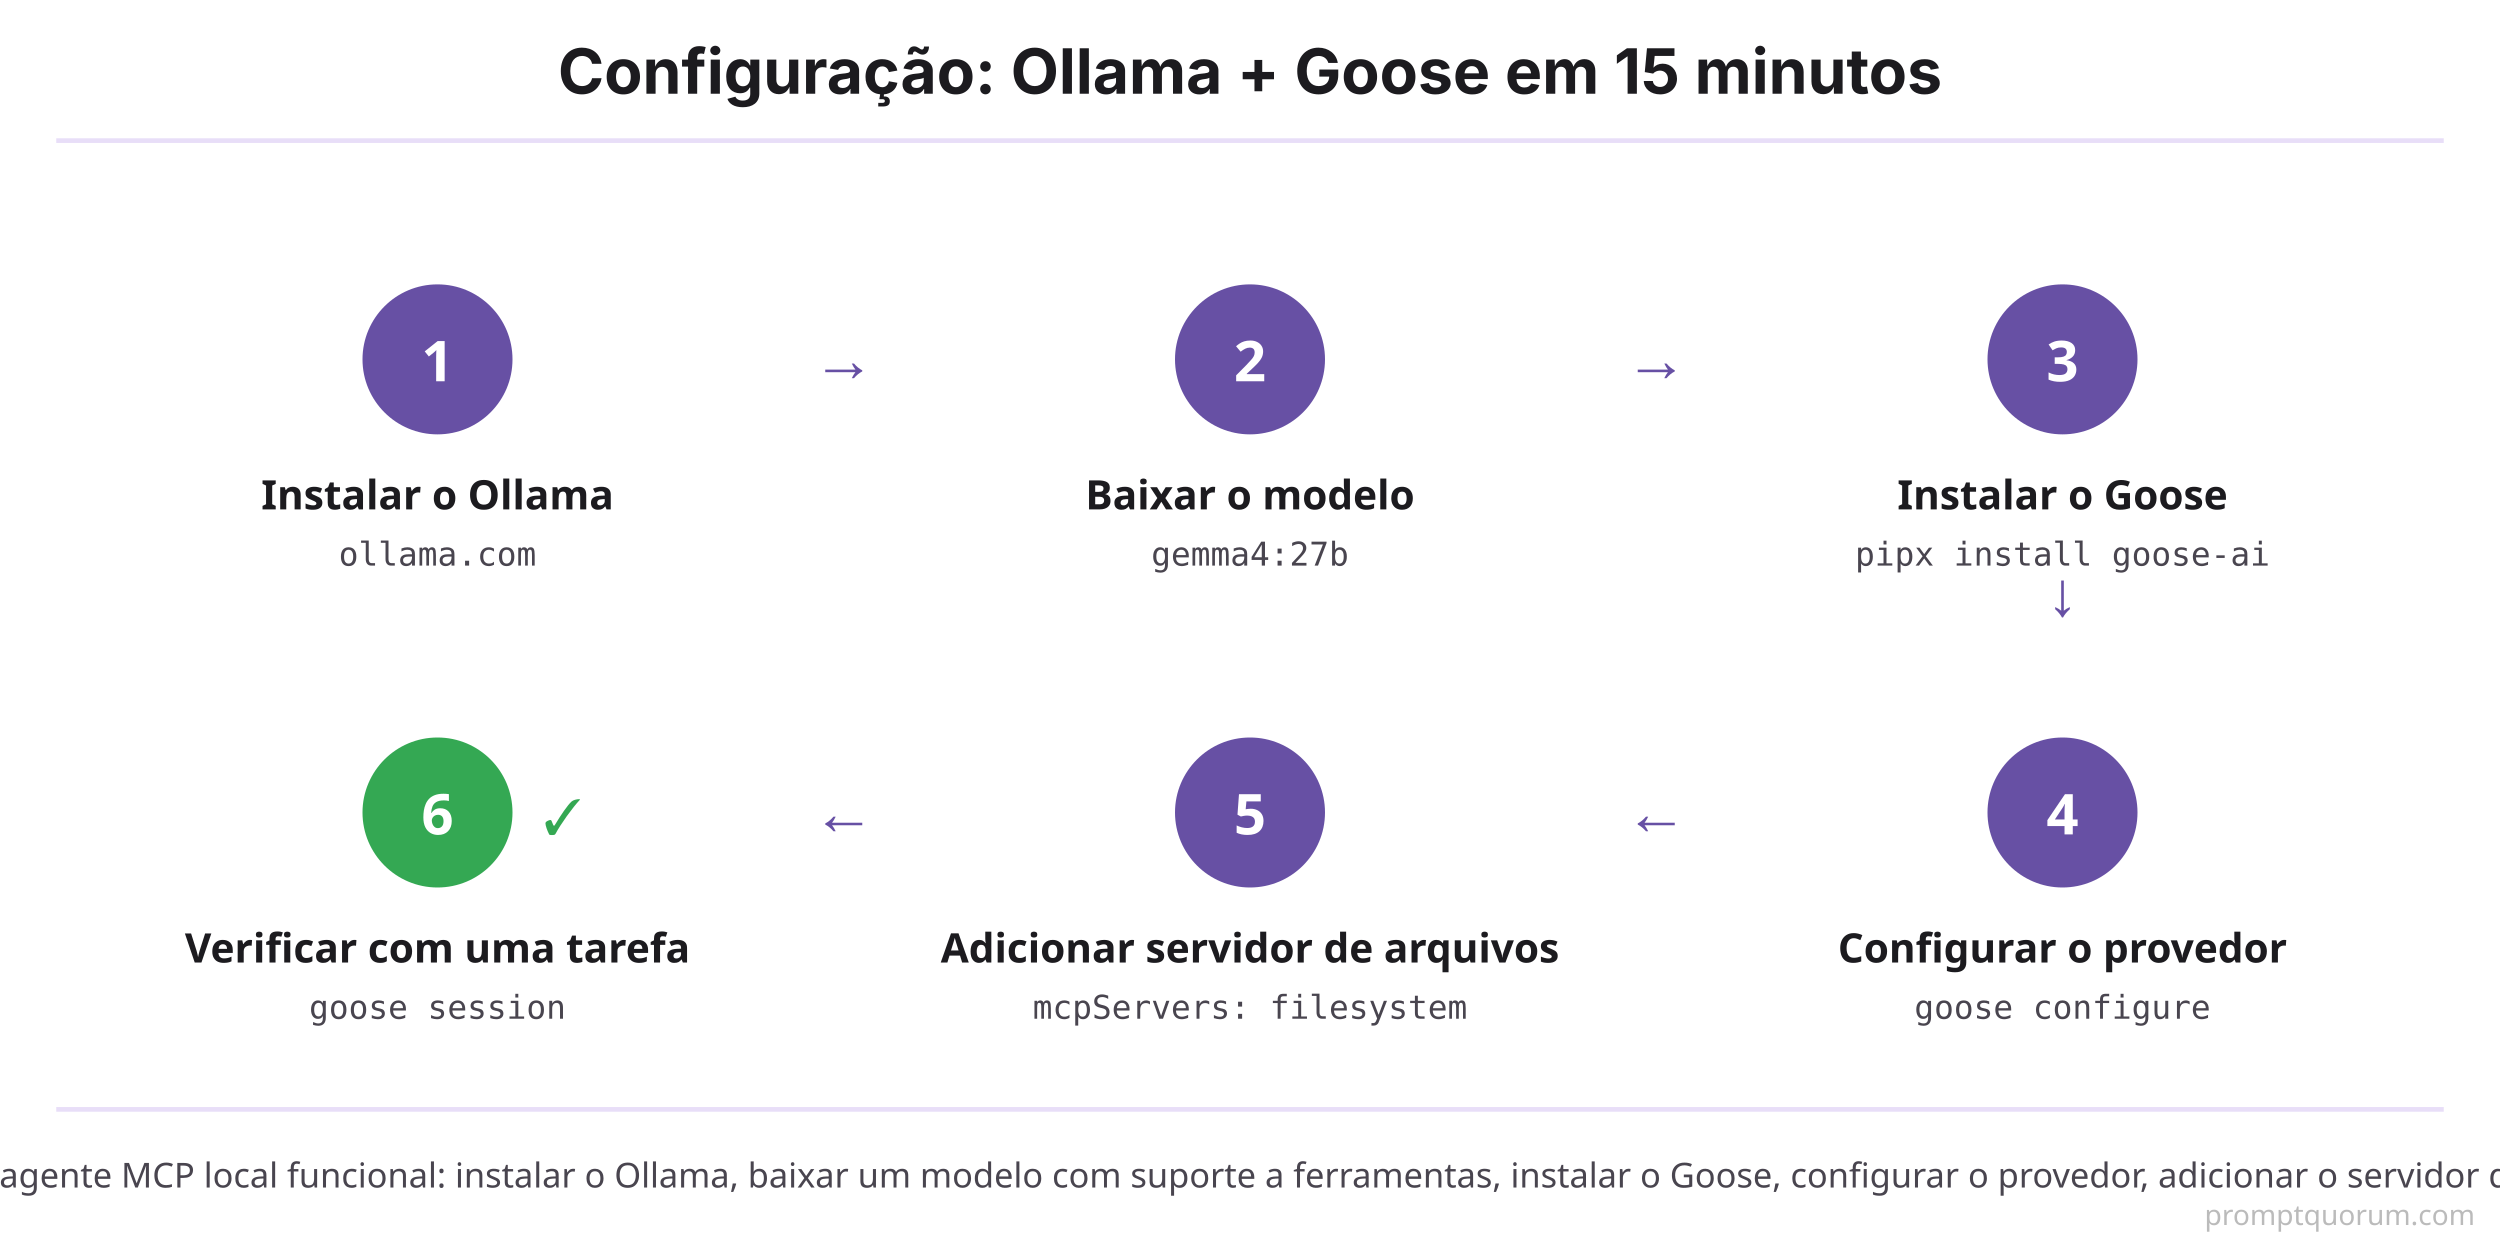
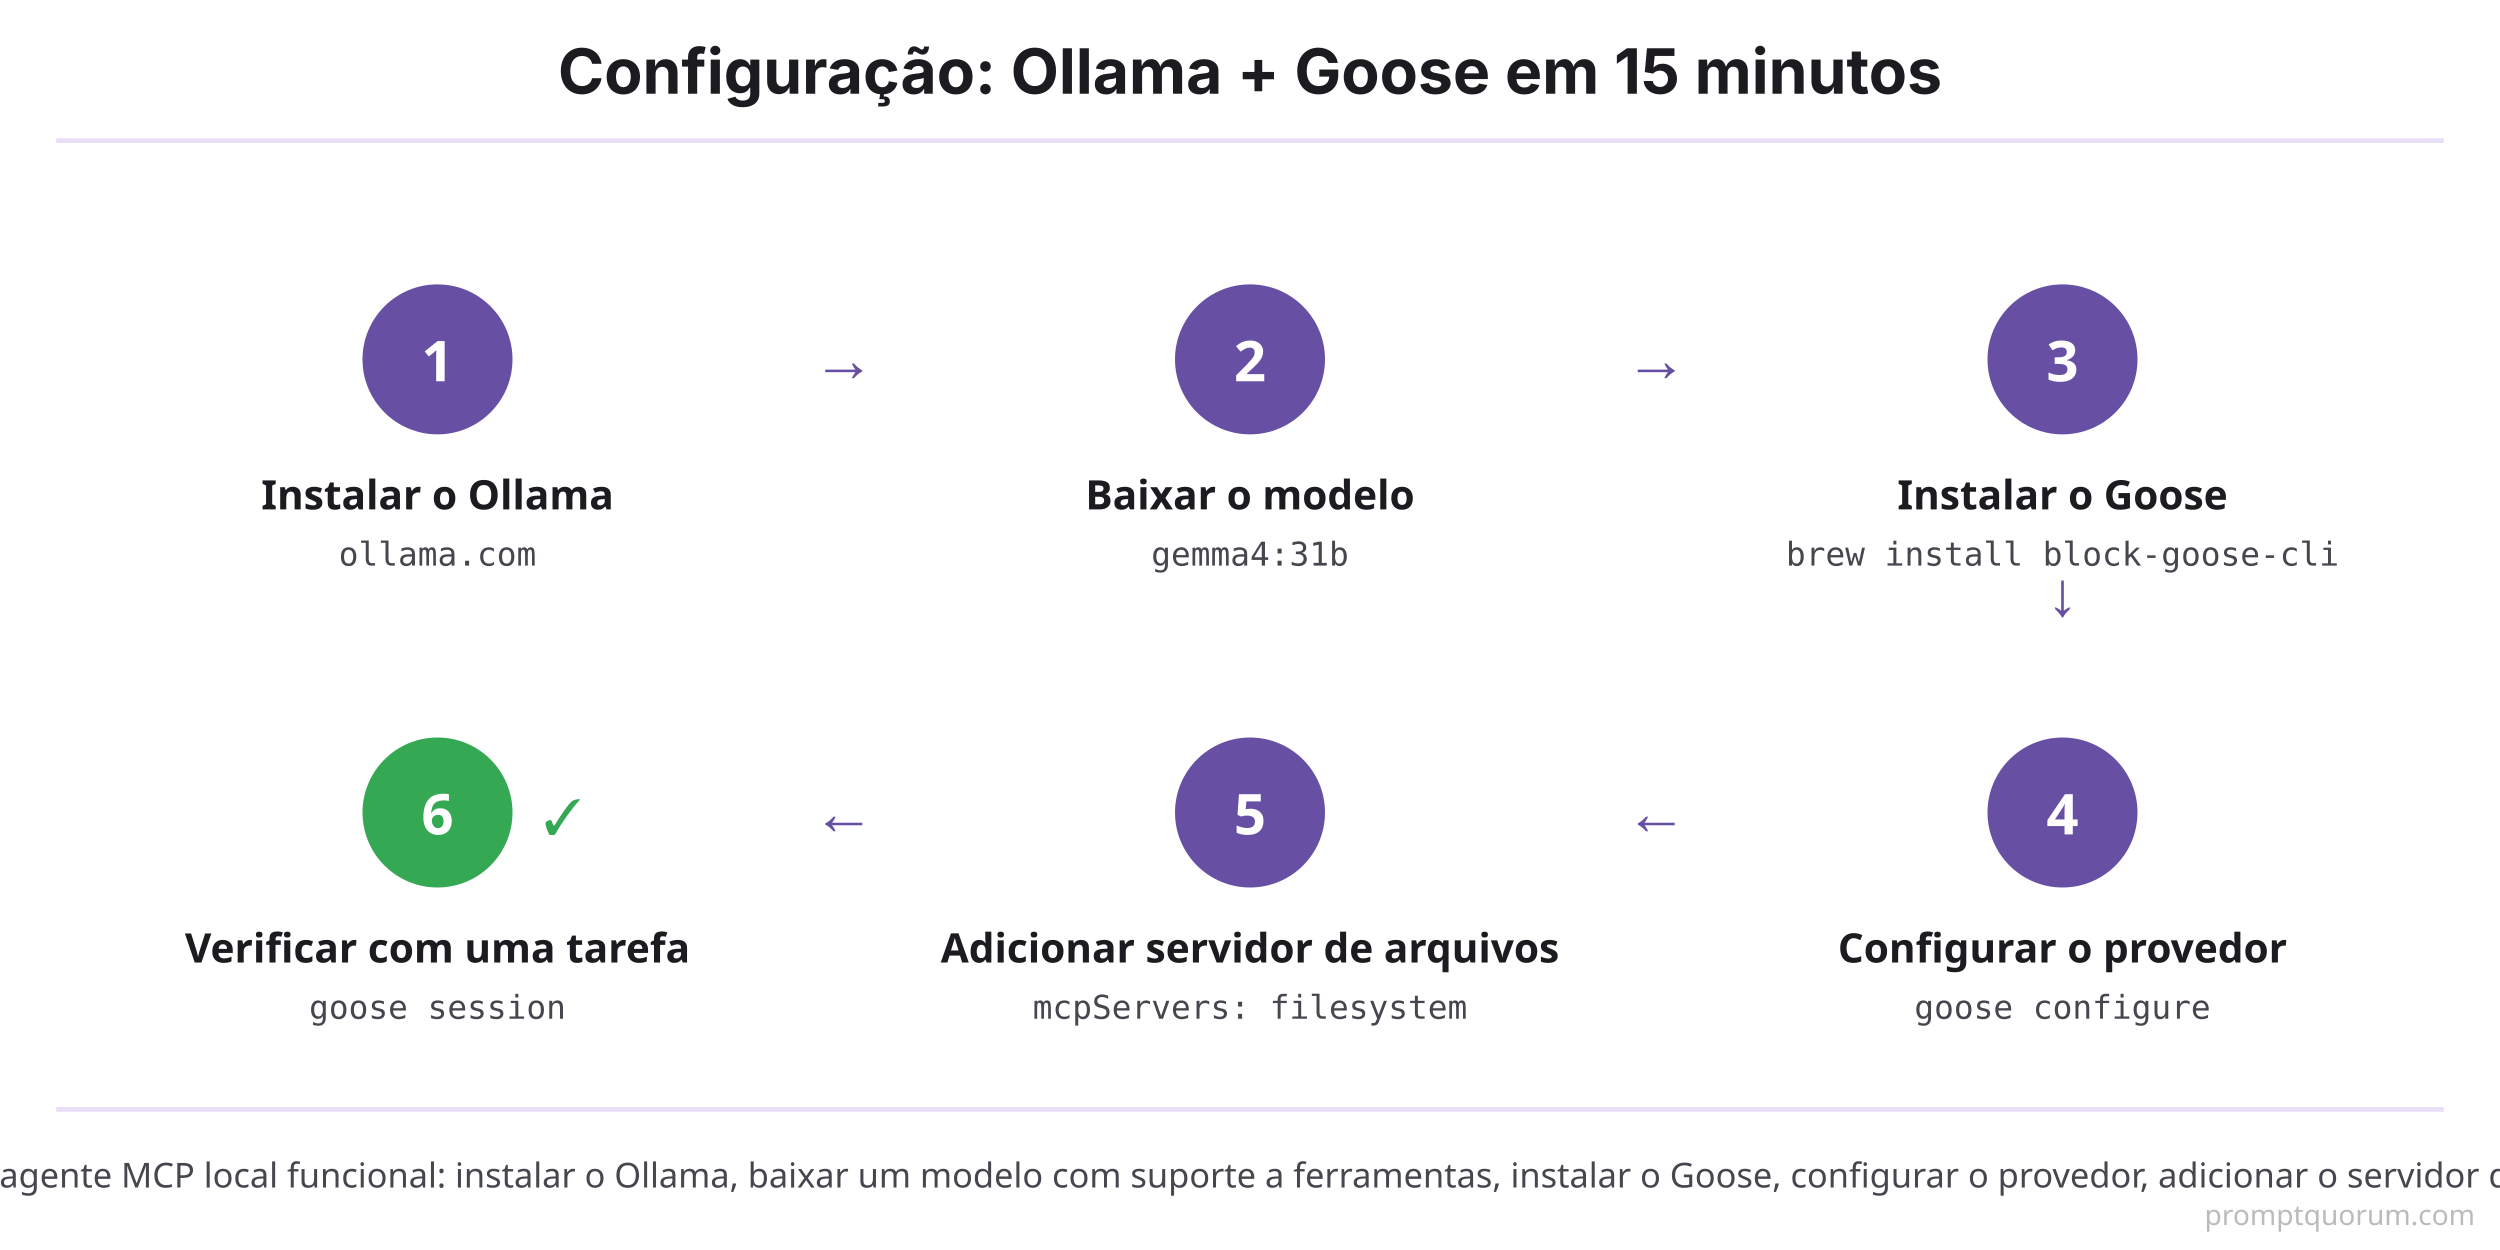
<svg xmlns="http://www.w3.org/2000/svg" viewBox="0 0 800 400">
  <rect width="800" height="400" fill="#FFFFFF" />
  <text x="400" y="30" font-family="system-ui, -apple-system, sans-serif" font-size="20" font-weight="700" fill="#1C1B1F" text-anchor="middle">Configuração: Ollama + Goose em 15 minutos</text>
  <line x1="18" y1="45" x2="782" y2="45" stroke="#E8DEF8" stroke-width="1.5" />
  <circle cx="140" cy="115" r="24" fill="#6750A4" />
  <text x="140" y="122" font-family="system-ui, sans-serif" font-size="18" font-weight="700" fill="#FFFFFF" text-anchor="middle">1</text>
  <text x="140" y="163" font-family="system-ui, sans-serif" font-size="13" font-weight="700" fill="#1C1B1F" text-anchor="middle">Instalar o Ollama</text>
  <text x="140" y="181" font-family="'SF Mono', Monaco, monospace" font-size="10.5" fill="#49454F" text-anchor="middle">ollama.com</text>
  <circle cx="400" cy="115" r="24" fill="#6750A4" />
  <text x="400" y="122" font-family="system-ui, sans-serif" font-size="18" font-weight="700" fill="#FFFFFF" text-anchor="middle">2</text>
  <text x="400" y="163" font-family="system-ui, sans-serif" font-size="13" font-weight="700" fill="#1C1B1F" text-anchor="middle">Baixar o modelo</text>
-   <text x="400" y="181" font-family="'SF Mono', Monaco, monospace" font-size="10.5" fill="#49454F" text-anchor="middle">gemma4:27b</text>
+   <text x="400" y="181" font-family="'SF Mono', Monaco, monospace" font-size="10.5" fill="#49454F" text-anchor="middle">gemma4:31b</text>
  <circle cx="660" cy="115" r="24" fill="#6750A4" />
  <text x="660" y="122" font-family="system-ui, sans-serif" font-size="18" font-weight="700" fill="#FFFFFF" text-anchor="middle">3</text>
  <text x="660" y="163" font-family="system-ui, sans-serif" font-size="13" font-weight="700" fill="#1C1B1F" text-anchor="middle">Instalar o Goose</text>
-   <text x="660" y="181" font-family="'SF Mono', Monaco, monospace" font-size="10.5" fill="#49454F" text-anchor="middle">pipx install goose-ai</text>
+   <text x="660" y="181" font-family="'SF Mono', Monaco, monospace" font-size="10.5" fill="#49454F" text-anchor="middle">brew install block-goose-cli</text>
  <circle cx="660" cy="260" r="24" fill="#6750A4" />
  <text x="660" y="267" font-family="system-ui, sans-serif" font-size="18" font-weight="700" fill="#FFFFFF" text-anchor="middle">4</text>
  <text x="660" y="308" font-family="system-ui, sans-serif" font-size="13" font-weight="700" fill="#1C1B1F" text-anchor="middle">Configurar o provedor</text>
  <text x="660" y="326" font-family="'SF Mono', Monaco, monospace" font-size="10.5" fill="#49454F" text-anchor="middle">goose configure</text>
  <circle cx="400" cy="260" r="24" fill="#6750A4" />
  <text x="400" y="267" font-family="system-ui, sans-serif" font-size="18" font-weight="700" fill="#FFFFFF" text-anchor="middle">5</text>
  <text x="400" y="308" font-family="system-ui, sans-serif" font-size="13" font-weight="700" fill="#1C1B1F" text-anchor="middle">Adicionar servidor de arquivos</text>
  <text x="400" y="326" font-family="'SF Mono', Monaco, monospace" font-size="10.5" fill="#49454F" text-anchor="middle">mcpServers: filesystem</text>
  <circle cx="140" cy="260" r="24" fill="#34A853" />
  <text x="140" y="267" font-family="system-ui, sans-serif" font-size="18" font-weight="700" fill="#FFFFFF" text-anchor="middle">6</text>
  <text x="140" y="308" font-family="system-ui, sans-serif" font-size="13" font-weight="700" fill="#1C1B1F" text-anchor="middle">Verificar com uma tarefa</text>
  <text x="140" y="326" font-family="'SF Mono', Monaco, monospace" font-size="10.5" fill="#49454F" text-anchor="middle">goose session</text>
  <text x="174" y="267" font-size="16" font-weight="700" fill="#34A853">✓</text>
  <text x="270" y="122" font-size="20" fill="#6750A4" text-anchor="middle">→</text>
  <text x="530" y="122" font-size="20" fill="#6750A4" text-anchor="middle">→</text>
  <text x="660" y="197" font-size="20" fill="#6750A4" text-anchor="middle">↓</text>
  <text x="530" y="267" font-size="20" fill="#6750A4" text-anchor="middle">←</text>
  <text x="270" y="267" font-size="20" fill="#6750A4" text-anchor="middle">←</text>
  <line x1="18" y1="355" x2="782" y2="355" stroke="#E8DEF8" stroke-width="1.5" />
  <text x="400" y="380" font-family="system-ui, sans-serif" font-size="11" fill="#49454F" text-anchor="middle">Seis passos de uma máquina vazia até um agente MCP local funcional: instalar o Ollama, baixar um modelo com suporte a ferramentas, instalar o Goose, configurar o provedor, adicionar o servidor de arquivos e verificar com uma tarefa real.</text>
  <text x="792" y="392" font-family="system-ui,sans-serif" font-size="9" fill="#BBBBBB" text-anchor="end">promptquorum.com</text>
</svg>
